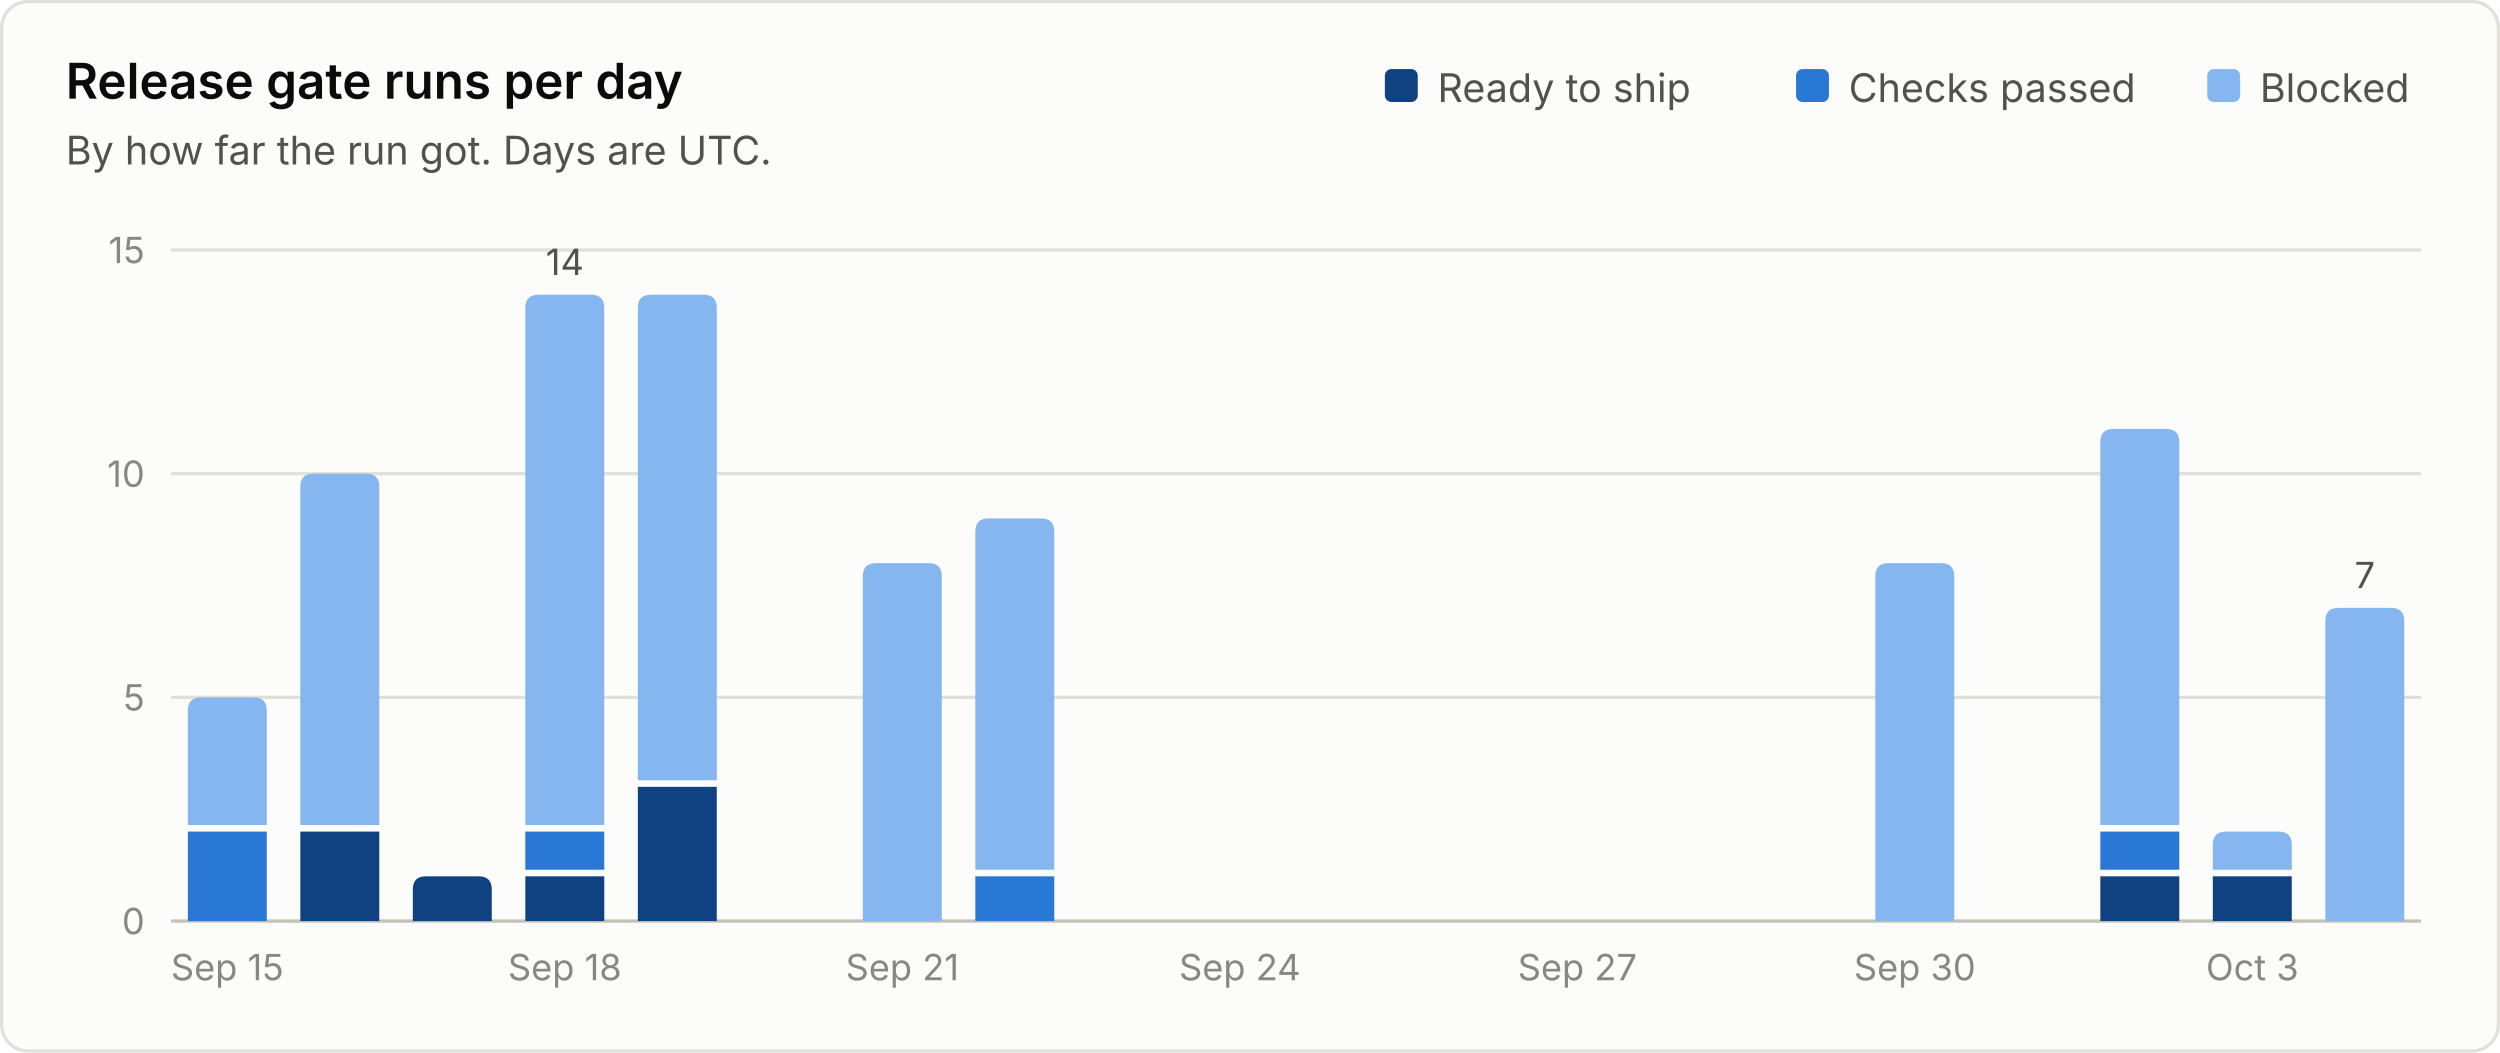
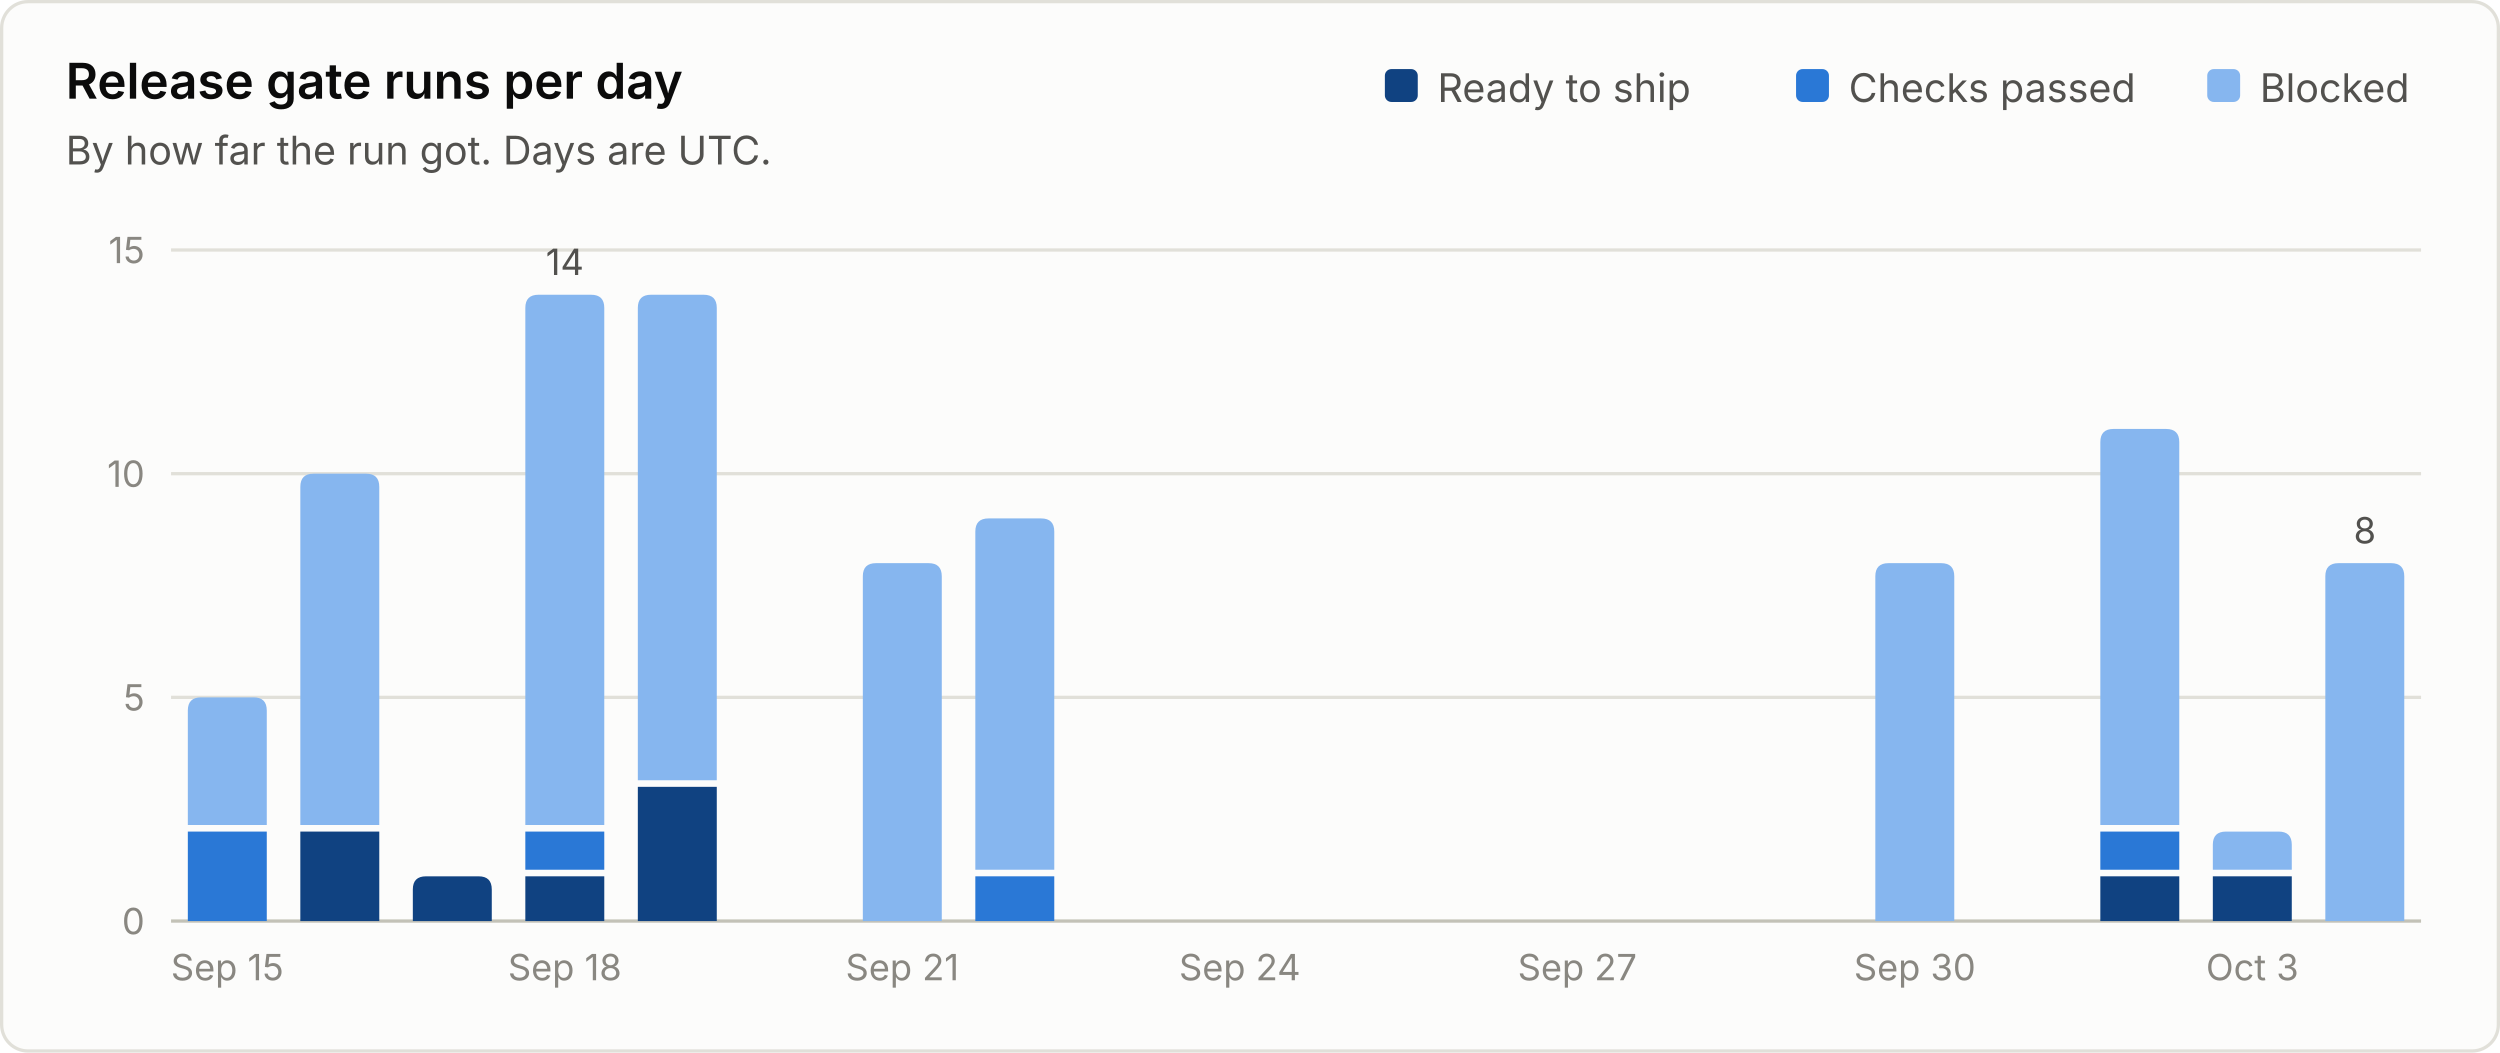
<svg xmlns="http://www.w3.org/2000/svg" viewBox="0 0 760 320" width="760" height="320" role="img" font-family="system-ui, -apple-system, 'Segoe UI', sans-serif">
  <rect x="0.5" y="0.5" width="759" height="319" rx="8" fill="#fcfcfb" stroke="#e1e0d9" />
  <text x="20.0" y="30.0" fill="#0b0b0b" font-size="15" font-weight="600" text-anchor="start">Release gate runs per day</text>
  <text x="20.0" y="50.0" fill="#52514e" font-size="12" font-weight="400" text-anchor="start">By how far the run got. Days are UTC.</text>
  <line x1="52" y1="280.0" x2="736" y2="280.0" stroke="#c3c2b7" stroke-width="1" />
  <text x="44.0" y="284.0" fill="#898781" font-size="11" font-weight="400" text-anchor="end">0</text>
  <line x1="52" y1="212.0" x2="736" y2="212.0" stroke="#e1e0d9" stroke-width="1" />
  <text x="44.0" y="216.0" fill="#898781" font-size="11" font-weight="400" text-anchor="end">5</text>
  <line x1="52" y1="144.0" x2="736" y2="144.0" stroke="#e1e0d9" stroke-width="1" />
  <text x="44.0" y="148.0" fill="#898781" font-size="11" font-weight="400" text-anchor="end">10</text>
  <line x1="52" y1="76.0" x2="736" y2="76.0" stroke="#e1e0d9" stroke-width="1" />
  <text x="44.0" y="80.0" fill="#898781" font-size="11" font-weight="400" text-anchor="end">15</text>
  <text x="687.0" y="31.0" fill="#52514e" font-size="12" font-weight="400" text-anchor="start">Blocked</text>
  <rect x="671.0" y="21" width="10" height="10" rx="2" fill="#86b6ef" />
  <text x="562.0" y="31.0" fill="#52514e" font-size="12" font-weight="400" text-anchor="start">Checks passed</text>
  <rect x="546.0" y="21" width="10" height="10" rx="2" fill="#2a78d6" />
  <text x="437.0" y="31.0" fill="#52514e" font-size="12" font-weight="400" text-anchor="start">Ready to ship</text>
  <rect x="421.0" y="21" width="10" height="10" rx="2" fill="#104281" />
  <path d="M57.1 280.0 V252.8 Q57.1 252.8 57.1 252.8 H81.1 Q81.1 252.8 81.1 252.8 V280.0 Z" fill="#2a78d6" />
  <path d="M57.1 250.8 V216.0 Q57.1 212.0 61.1 212.0 H77.1 Q81.1 212.0 81.1 216.0 V250.8 Z" fill="#86b6ef" />
  <text x="69.1" y="298.0" fill="#898781" font-size="11" font-weight="400" text-anchor="middle">Sep 15</text>
  <path d="M91.3 280.0 V252.8 Q91.3 252.8 91.3 252.8 H115.3 Q115.3 252.8 115.3 252.8 V280.0 Z" fill="#104281" />
  <path d="M91.3 250.8 V148.0 Q91.3 144.0 95.3 144.0 H111.3 Q115.3 144.0 115.3 148.0 V250.8 Z" fill="#86b6ef" />
  <path d="M125.5 280.0 V270.4 Q125.5 266.4 129.5 266.4 H145.5 Q149.5 266.4 149.5 270.4 V280.0 Z" fill="#104281" />
  <path d="M159.7 280.0 V266.4 Q159.7 266.4 159.7 266.4 H183.7 Q183.7 266.4 183.7 266.4 V280.0 Z" fill="#104281" />
  <path d="M159.7 264.4 V252.8 Q159.7 252.8 159.7 252.8 H183.7 Q183.7 252.8 183.7 252.8 V264.4 Z" fill="#2a78d6" />
  <path d="M159.7 250.8 V93.6 Q159.7 89.6 163.7 89.6 H179.7 Q183.7 89.6 183.7 93.6 V250.8 Z" fill="#86b6ef" />
  <text x="171.7" y="83.6" fill="#52514e" font-size="11" font-weight="400" text-anchor="middle">14</text>
  <text x="171.7" y="298.0" fill="#898781" font-size="11" font-weight="400" text-anchor="middle">Sep 18</text>
  <path d="M193.9 280.0 V239.2 Q193.9 239.2 193.9 239.2 H217.9 Q217.9 239.2 217.9 239.2 V280.0 Z" fill="#104281" />
  <path d="M193.9 237.2 V93.6 Q193.9 89.6 197.9 89.6 H213.9 Q217.9 89.6 217.9 93.6 V237.2 Z" fill="#86b6ef" />
  <path d="M262.3 280.0 V175.2 Q262.3 171.2 266.3 171.2 H282.3 Q286.3 171.2 286.3 175.2 V280.0 Z" fill="#86b6ef" />
  <text x="274.3" y="298.0" fill="#898781" font-size="11" font-weight="400" text-anchor="middle">Sep 21</text>
  <path d="M296.5 280.0 V266.4 Q296.5 266.4 296.5 266.4 H320.5 Q320.5 266.4 320.5 266.4 V280.0 Z" fill="#2a78d6" />
  <path d="M296.5 264.4 V161.6 Q296.5 157.6 300.5 157.6 H316.5 Q320.5 157.6 320.5 161.6 V264.4 Z" fill="#86b6ef" />
  <text x="376.9" y="298.0" fill="#898781" font-size="11" font-weight="400" text-anchor="middle">Sep 24</text>
  <text x="479.5" y="298.0" fill="#898781" font-size="11" font-weight="400" text-anchor="middle">Sep 27</text>
  <path d="M570.1 280.0 V175.2 Q570.1 171.2 574.1 171.2 H590.1 Q594.1 171.2 594.1 175.2 V280.0 Z" fill="#86b6ef" />
  <text x="582.1" y="298.0" fill="#898781" font-size="11" font-weight="400" text-anchor="middle">Sep 30</text>
  <path d="M638.5 280.0 V266.4 Q638.5 266.4 638.5 266.4 H662.5 Q662.5 266.4 662.5 266.4 V280.0 Z" fill="#104281" />
  <path d="M638.5 264.4 V252.8 Q638.5 252.8 638.5 252.8 H662.5 Q662.5 252.8 662.5 252.8 V264.4 Z" fill="#2a78d6" />
  <path d="M638.5 250.8 V134.4 Q638.5 130.4 642.5 130.4 H658.5 Q662.5 130.4 662.5 134.4 V250.8 Z" fill="#86b6ef" />
  <path d="M672.7 280.0 V266.4 Q672.7 266.4 672.7 266.4 H696.7 Q696.7 266.4 696.7 266.4 V280.0 Z" fill="#104281" />
  <path d="M672.7 264.4 V256.8 Q672.7 252.8 676.7 252.8 H692.7 Q696.7 252.8 696.7 256.8 V264.4 Z" fill="#86b6ef" />
  <text x="684.7" y="298.0" fill="#898781" font-size="11" font-weight="400" text-anchor="middle">Oct 3</text>
-   <path d="M706.9 280.0 V188.8 Q706.9 184.8 710.9 184.8 H726.9 Q730.9 184.8 730.9 188.8 V280.0 Z" fill="#86b6ef" />
-   <text x="718.9" y="178.8" fill="#52514e" font-size="11" font-weight="400" text-anchor="middle">7</text>
+   <path d="M706.9 280.0 V175.2 Q706.9 171.2 710.9 171.2 H726.9 Q730.9 171.2 730.9 175.2 V280.0 Z" fill="#86b6ef" />
+   <text x="718.9" y="165.2" fill="#52514e" font-size="11" font-weight="400" text-anchor="middle">8</text>
</svg>
